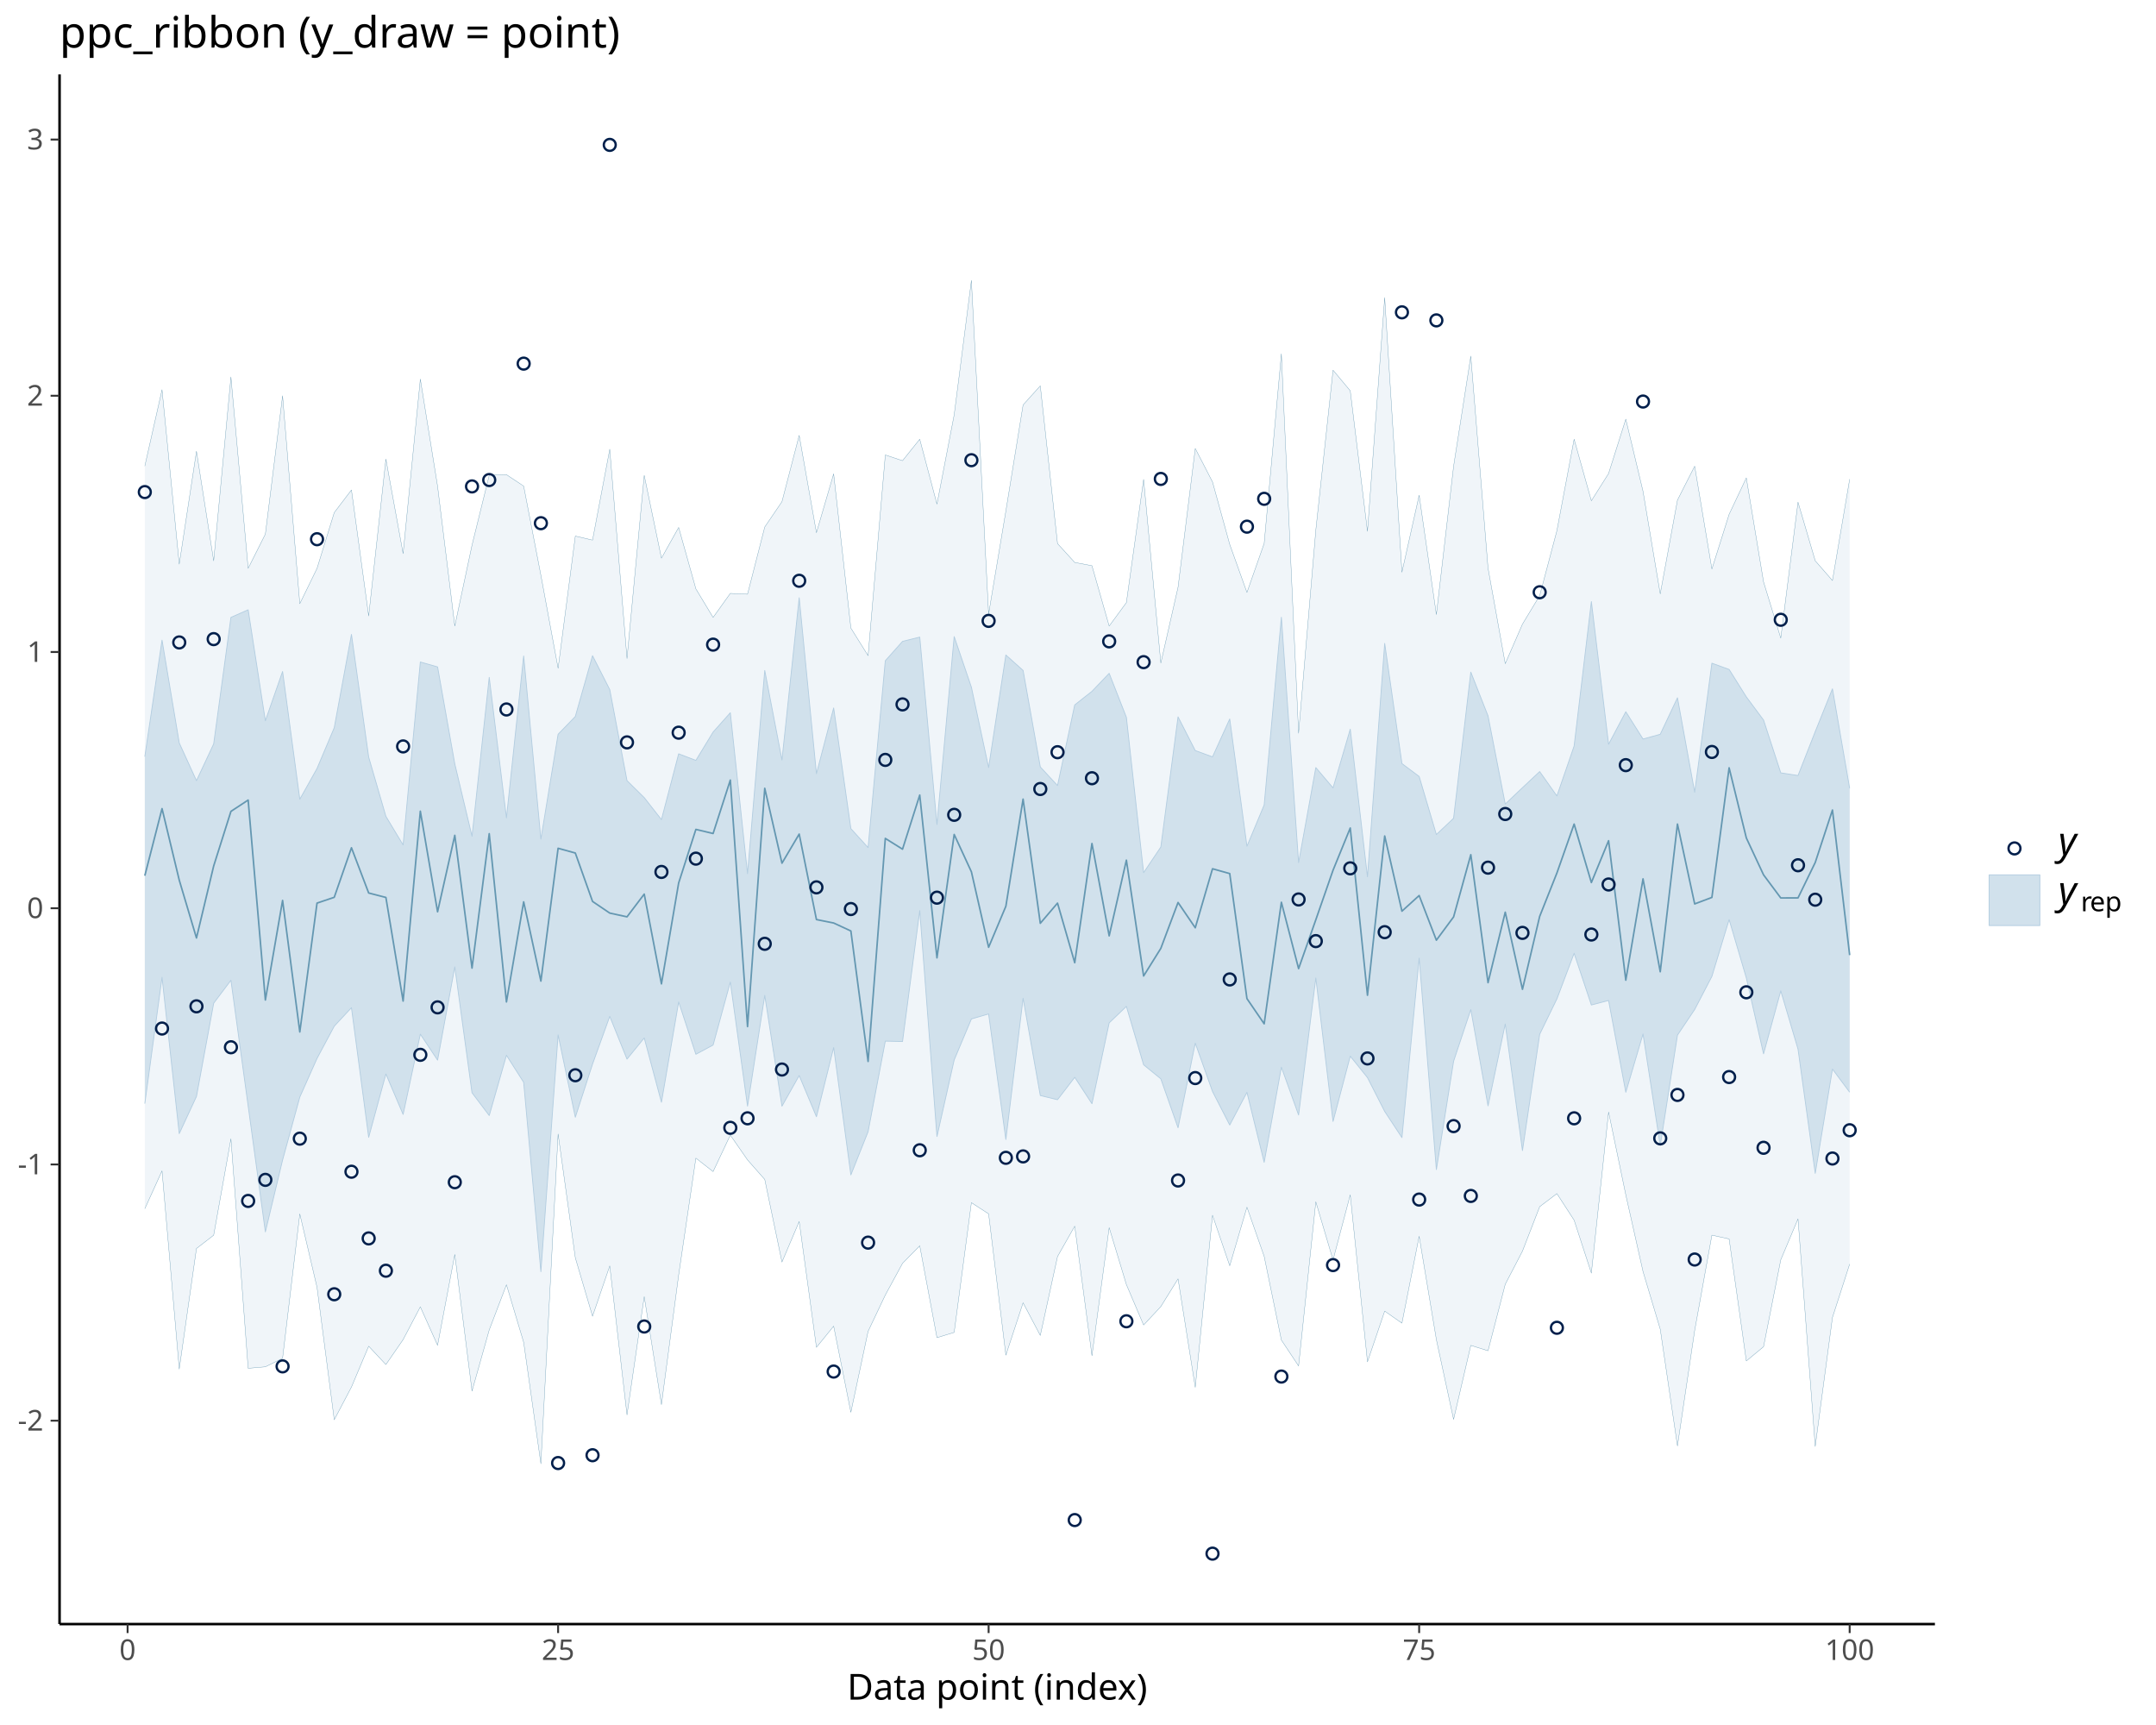
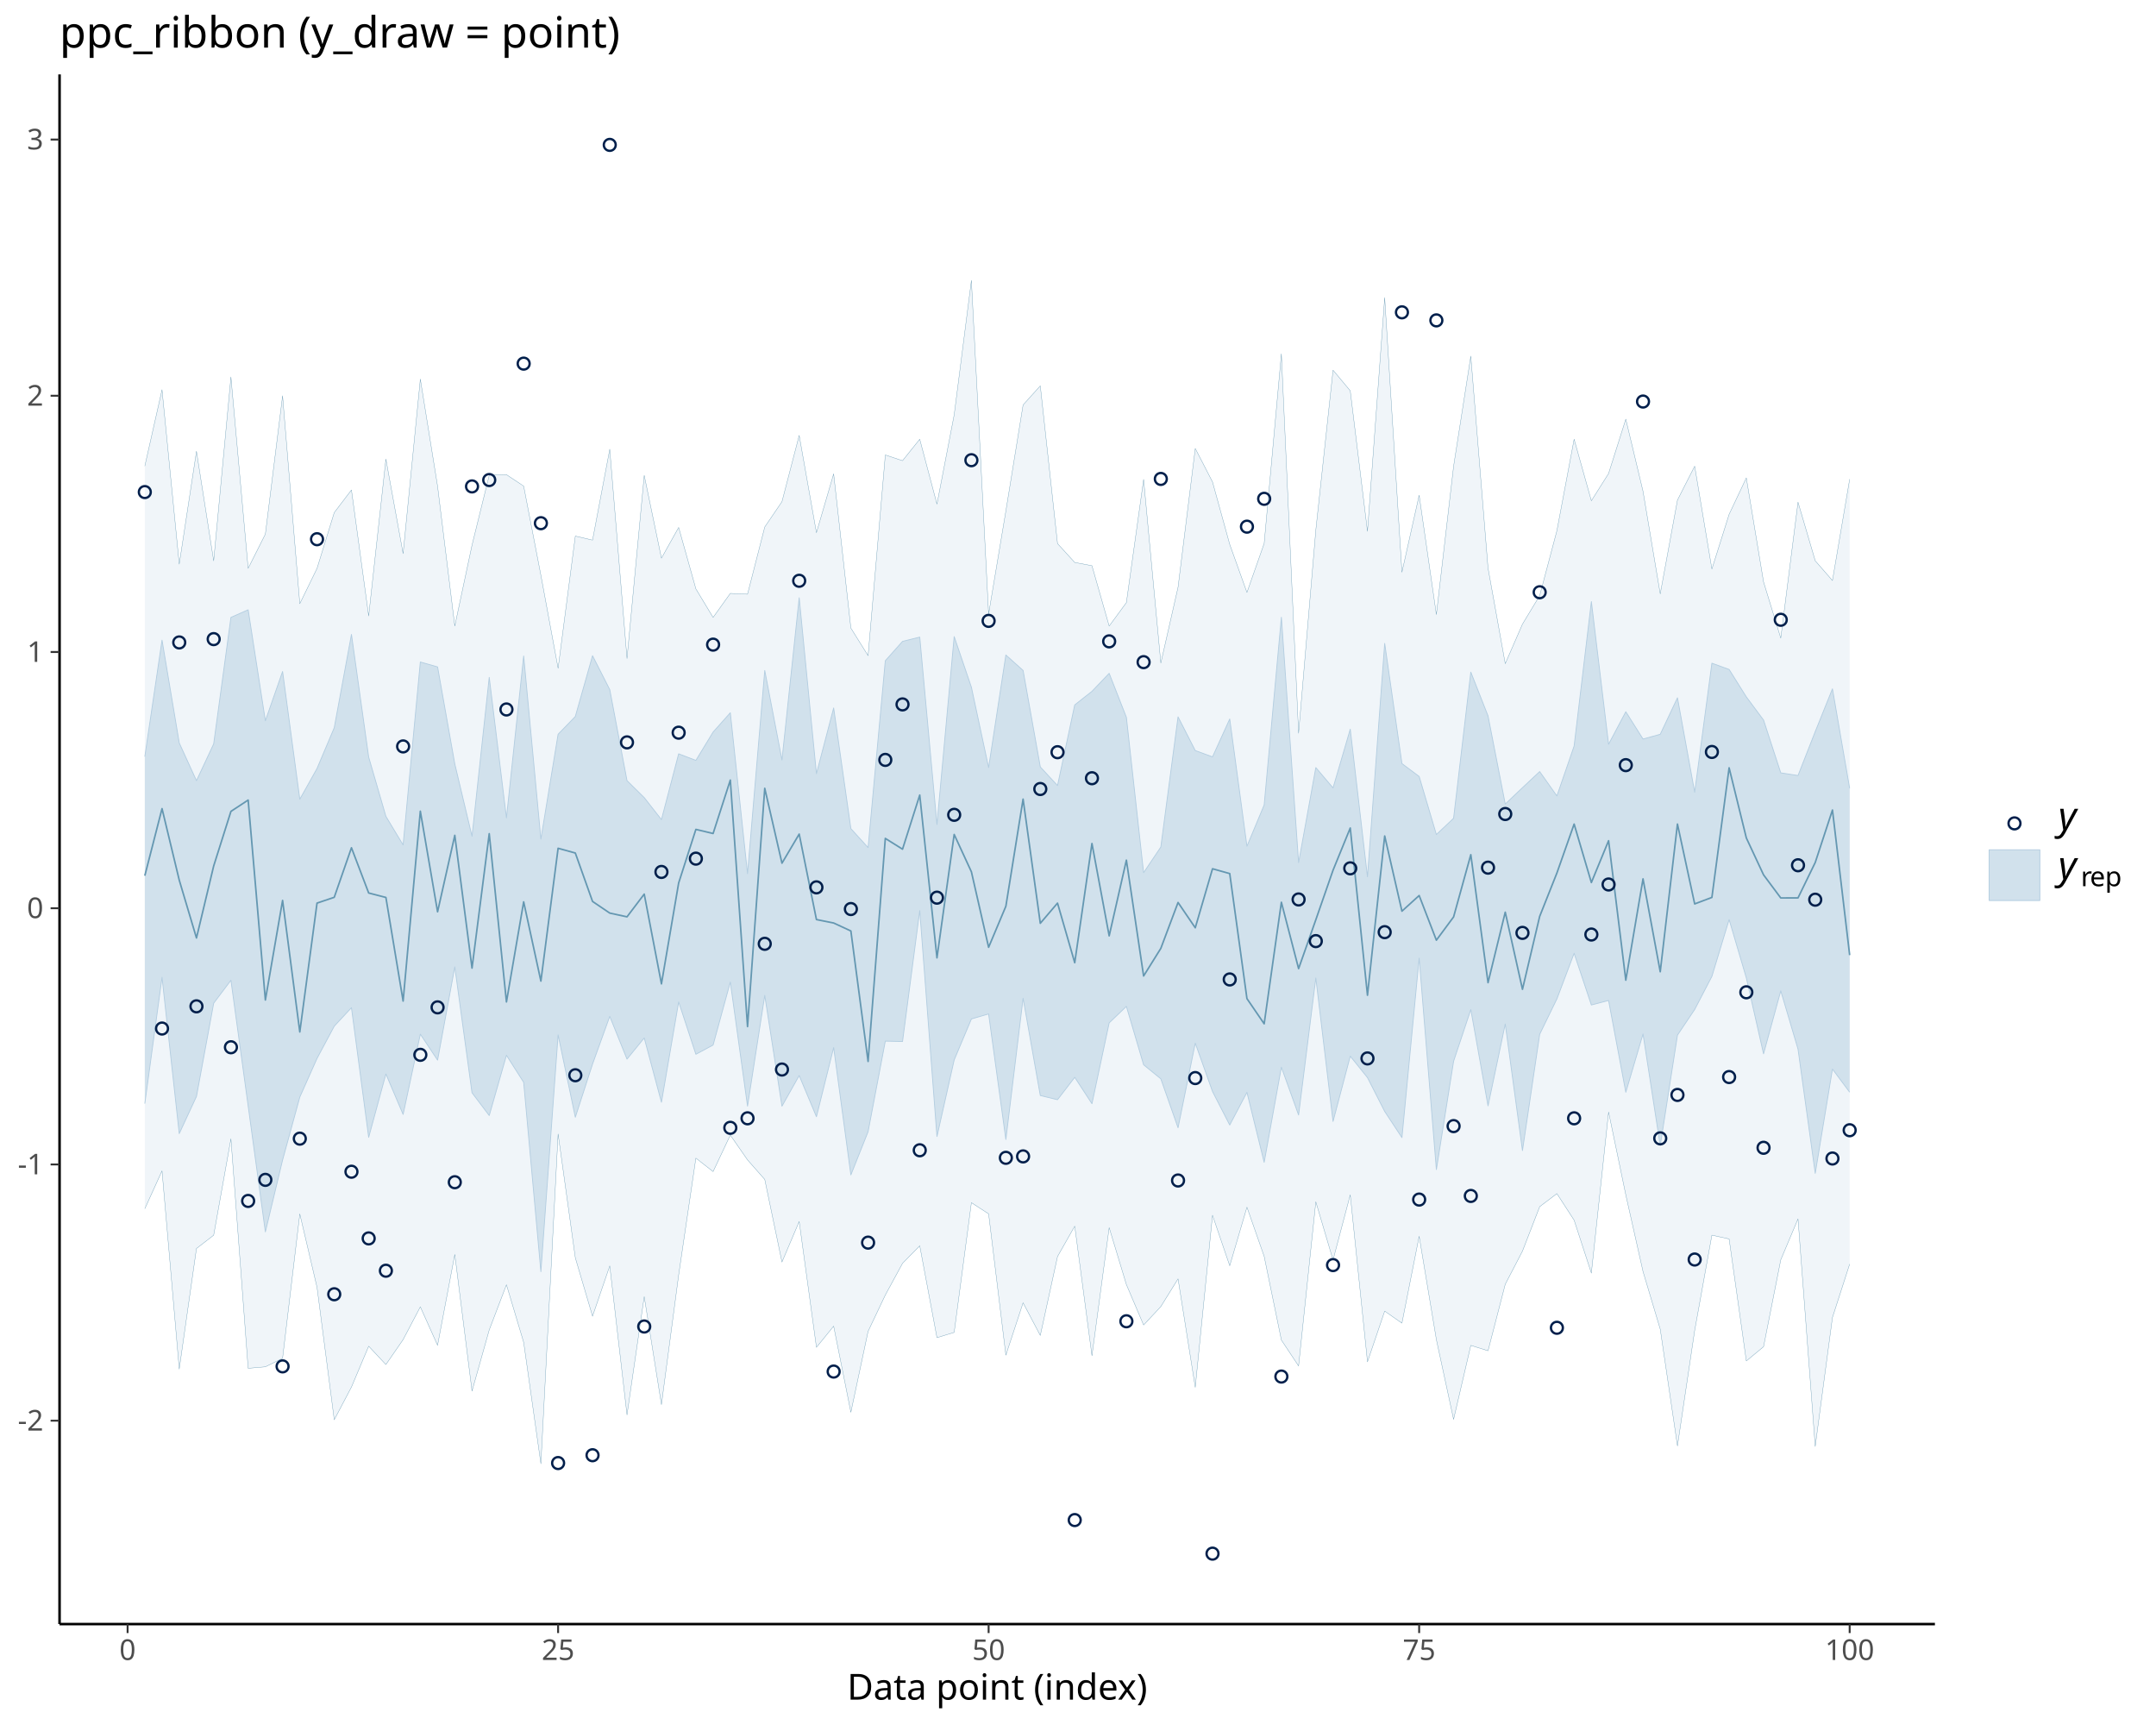
<svg xmlns="http://www.w3.org/2000/svg" class="svglite" data-engine-version="2.0" width="720.00pt" height="576.00pt" viewBox="0 0 720.00 576.00">
  <defs>
    <style type="text/css">
    .svglite line, .svglite polyline, .svglite polygon, .svglite path, .svglite rect, .svglite circle {
      fill: none;
      stroke: #000000;
      stroke-linecap: round;
      stroke-linejoin: round;
      stroke-miterlimit: 10.00;
    }
  </style>
  </defs>
  <rect width="100%" height="100%" style="stroke: none; fill: #FFFFFF;" />
  <defs>
    <clipPath id="cpMC4wMHw3MjAuMDB8MC4wMHw1NzYuMDA=">
      <rect x="0.00" y="0.00" width="720.00" height="576.00" />
    </clipPath>
  </defs>
  <g clip-path="url(#cpMC4wMHw3MjAuMDB8MC4wMHw1NzYuMDA=)">
</g>
  <defs>
    <clipPath id="cpMTkuODl8NjQ2LjE3fDI0Ljg1fDU0Mi4zMA==">
      <rect x="19.89" y="24.85" width="626.27" height="517.45" />
    </clipPath>
  </defs>
  <g clip-path="url(#cpMTkuODl8NjQ2LjE3fDI0Ljg1fDU0Mi4zMA==)">
    <polygon points="48.36,155.63 54.11,130.12 59.86,188.39 65.61,150.68 71.36,187.27 77.12,125.86 82.87,189.79 88.62,178.34 94.37,132.15 100.12,201.59 105.87,189.80 111.62,171.16 117.37,163.60 123.12,205.68 128.87,153.29 134.62,184.86 140.37,126.57 146.13,162.36 151.88,209.04 157.63,182.03 163.38,158.69 169.13,158.49 174.88,162.31 180.63,192.08 186.38,223.15 192.13,179.00 197.88,180.35 203.63,149.99 209.39,219.89 215.14,158.71 220.89,186.39 226.64,176.11 232.39,196.63 238.14,206.17 243.89,198.14 249.64,198.41 255.39,175.97 261.14,167.51 266.89,145.37 272.65,177.87 278.40,158.21 284.15,209.73 289.90,218.94 295.65,151.91 301.40,153.83 307.15,146.66 312.90,168.34 318.65,138.51 324.40,93.61 330.15,205.02 335.91,170.63 341.66,135.21 347.41,128.83 353.16,181.51 358.91,187.81 364.66,188.89 370.41,209.05 376.16,201.22 381.91,160.07 387.66,221.41 393.41,196.08 399.16,149.74 404.92,160.92 410.67,181.77 416.42,197.83 422.17,181.46 427.92,118.12 433.67,244.84 439.42,176.99 445.17,123.60 450.92,130.48 456.67,177.42 462.42,99.36 468.18,191.08 473.93,165.35 479.68,205.21 485.43,155.69 491.18,118.90 496.93,189.70 502.68,221.61 508.43,208.40 514.18,198.89 519.93,177.20 525.68,146.66 531.44,167.22 537.19,158.11 542.94,139.95 548.69,164.05 554.44,198.31 560.19,166.99 565.94,155.66 571.69,190.01 577.44,171.74 583.19,159.57 588.94,194.30 594.69,213.08 600.45,167.67 606.20,187.25 611.95,193.85 617.70,160.00 617.70,422.09 611.95,439.93 606.20,483.01 600.45,406.99 594.69,420.67 588.94,449.69 583.19,454.45 577.44,413.70 571.69,412.43 565.94,444.27 560.19,482.83 554.44,443.84 548.69,424.58 542.94,399.00 537.19,371.34 531.44,425.12 525.68,407.43 519.93,398.56 514.18,402.92 508.43,417.77 502.68,428.84 496.93,451.05 491.18,449.23 485.43,473.96 479.68,447.32 473.93,412.80 468.18,441.82 462.42,437.79 456.67,454.75 450.92,398.97 445.17,420.74 439.42,401.29 433.67,456.12 427.92,447.46 422.17,419.52 416.42,403.09 410.67,422.66 404.92,405.79 399.16,463.27 393.41,427.02 387.66,436.28 381.91,442.45 376.16,428.94 370.41,409.92 364.66,452.71 358.91,409.42 353.16,419.57 347.41,445.93 341.66,435.01 335.91,452.52 330.15,405.32 324.40,401.58 318.65,444.90 312.90,446.67 307.15,415.99 301.40,421.84 295.65,432.43 289.90,444.55 284.15,471.59 278.40,442.82 272.65,449.90 266.89,407.87 261.14,421.43 255.39,393.83 249.64,387.31 243.89,379.02 238.14,391.21 232.39,386.71 226.64,425.73 220.89,469.03 215.14,432.95 209.39,472.46 203.63,422.69 197.88,439.51 192.13,420.01 186.38,378.66 180.63,488.79 174.88,448.22 169.13,428.99 163.38,444.08 157.63,464.51 151.88,418.87 146.13,449.22 140.37,436.37 134.62,447.32 128.87,455.65 123.12,449.51 117.37,463.15 111.62,474.09 105.87,429.85 100.12,405.34 94.37,453.55 88.62,456.40 82.87,456.90 77.12,380.26 71.36,412.45 65.61,416.89 59.86,457.17 54.11,390.96 48.36,403.62 " style="stroke-width: 0.00; stroke: none; stroke-linecap: butt; fill: #D1E1EC; fill-opacity: 0.33;" />
    <polyline points="48.36,155.63 54.11,130.12 59.86,188.39 65.61,150.68 71.36,187.27 77.12,125.86 82.87,189.79 88.62,178.34 94.37,132.15 100.12,201.59 105.87,189.80 111.62,171.16 117.37,163.60 123.12,205.68 128.87,153.29 134.62,184.86 140.37,126.57 146.13,162.36 151.88,209.04 157.63,182.03 163.38,158.69 169.13,158.49 174.88,162.31 180.63,192.08 186.38,223.15 192.13,179.00 197.88,180.35 203.63,149.99 209.39,219.89 215.14,158.71 220.89,186.39 226.64,176.11 232.39,196.63 238.14,206.17 243.89,198.14 249.64,198.41 255.39,175.97 261.14,167.51 266.89,145.37 272.65,177.87 278.40,158.21 284.15,209.73 289.90,218.94 295.65,151.91 301.40,153.83 307.15,146.66 312.90,168.34 318.65,138.51 324.40,93.61 330.15,205.02 335.91,170.63 341.66,135.21 347.41,128.83 353.16,181.51 358.91,187.81 364.66,188.89 370.41,209.05 376.16,201.22 381.91,160.07 387.66,221.41 393.41,196.08 399.16,149.74 404.92,160.92 410.67,181.77 416.42,197.83 422.17,181.46 427.92,118.12 433.67,244.84 439.42,176.99 445.17,123.60 450.92,130.48 456.67,177.42 462.42,99.36 468.18,191.08 473.93,165.35 479.68,205.21 485.43,155.69 491.18,118.90 496.93,189.70 502.68,221.61 508.43,208.40 514.18,198.89 519.93,177.20 525.68,146.66 531.44,167.22 537.19,158.11 542.94,139.95 548.69,164.05 554.44,198.31 560.19,166.99 565.94,155.66 571.69,190.01 577.44,171.74 583.19,159.57 588.94,194.30 594.69,213.08 600.45,167.67 606.20,187.25 611.95,193.85 617.70,160.00 " style="stroke-width: 0.11; stroke: none; stroke-linecap: butt;" />
    <polyline points="617.70,422.09 611.95,439.93 606.20,483.01 600.45,406.99 594.69,420.67 588.94,449.69 583.19,454.45 577.44,413.70 571.69,412.43 565.94,444.27 560.19,482.83 554.44,443.84 548.69,424.58 542.94,399.00 537.19,371.34 531.44,425.12 525.68,407.43 519.93,398.56 514.18,402.92 508.43,417.77 502.68,428.84 496.93,451.05 491.18,449.23 485.43,473.96 479.68,447.32 473.93,412.80 468.18,441.82 462.42,437.79 456.67,454.75 450.92,398.97 445.17,420.74 439.42,401.29 433.67,456.12 427.92,447.46 422.17,419.52 416.42,403.09 410.67,422.66 404.92,405.79 399.16,463.27 393.41,427.02 387.66,436.28 381.91,442.45 376.16,428.94 370.41,409.92 364.66,452.71 358.91,409.42 353.16,419.57 347.41,445.93 341.66,435.01 335.91,452.52 330.15,405.32 324.40,401.58 318.65,444.90 312.90,446.67 307.15,415.99 301.40,421.84 295.65,432.43 289.90,444.55 284.15,471.59 278.40,442.82 272.65,449.90 266.89,407.87 261.14,421.43 255.39,393.83 249.64,387.31 243.89,379.02 238.14,391.21 232.39,386.71 226.64,425.73 220.89,469.03 215.14,432.95 209.39,472.46 203.63,422.69 197.88,439.51 192.13,420.01 186.38,378.66 180.63,488.79 174.88,448.22 169.13,428.99 163.38,444.08 157.63,464.51 151.88,418.87 146.13,449.22 140.37,436.37 134.62,447.32 128.87,455.65 123.12,449.51 117.37,463.15 111.62,474.09 105.87,429.85 100.12,405.34 94.37,453.55 88.62,456.40 82.87,456.90 77.12,380.26 71.36,412.45 65.61,416.89 59.86,457.17 54.11,390.96 48.36,403.62 " style="stroke-width: 0.11; stroke: none; stroke-linecap: butt;" />
    <polygon points="48.36,155.63 54.11,130.12 59.86,188.39 65.61,150.68 71.36,187.27 77.12,125.86 82.87,189.79 88.62,178.34 94.37,132.15 100.12,201.59 105.87,189.80 111.62,171.16 117.37,163.60 123.12,205.68 128.87,153.29 134.62,184.86 140.37,126.57 146.13,162.36 151.88,209.04 157.63,182.03 163.38,158.69 169.13,158.49 174.88,162.31 180.63,192.08 186.38,223.15 192.13,179.00 197.88,180.35 203.63,149.99 209.39,219.89 215.14,158.71 220.89,186.39 226.64,176.11 232.39,196.63 238.14,206.17 243.89,198.14 249.64,198.41 255.39,175.97 261.14,167.51 266.89,145.37 272.65,177.87 278.40,158.21 284.15,209.73 289.90,218.94 295.65,151.91 301.40,153.83 307.15,146.66 312.90,168.34 318.65,138.51 324.40,93.61 330.15,205.02 335.91,170.63 341.66,135.21 347.41,128.83 353.16,181.51 358.91,187.81 364.66,188.89 370.41,209.05 376.16,201.22 381.91,160.07 387.66,221.41 393.41,196.08 399.16,149.74 404.92,160.92 410.67,181.77 416.42,197.83 422.17,181.46 427.92,118.12 433.67,244.84 439.42,176.99 445.17,123.60 450.92,130.48 456.67,177.42 462.42,99.36 468.18,191.08 473.93,165.35 479.68,205.21 485.43,155.69 491.18,118.90 496.93,189.70 502.68,221.61 508.43,208.40 514.18,198.89 519.93,177.20 525.68,146.66 531.44,167.22 537.19,158.11 542.94,139.95 548.69,164.05 554.44,198.31 560.19,166.99 565.94,155.66 571.69,190.01 577.44,171.74 583.19,159.57 588.94,194.30 594.69,213.08 600.45,167.67 606.20,187.25 611.95,193.85 617.70,160.00 617.70,422.09 611.95,439.93 606.20,483.01 600.45,406.99 594.69,420.67 588.94,449.69 583.19,454.45 577.44,413.70 571.69,412.43 565.94,444.27 560.19,482.83 554.44,443.84 548.69,424.58 542.94,399.00 537.19,371.34 531.44,425.12 525.68,407.43 519.93,398.56 514.18,402.92 508.43,417.77 502.68,428.84 496.93,451.05 491.18,449.23 485.43,473.96 479.68,447.32 473.93,412.80 468.18,441.82 462.42,437.79 456.67,454.75 450.92,398.97 445.17,420.74 439.42,401.29 433.67,456.12 427.92,447.46 422.17,419.52 416.42,403.09 410.67,422.66 404.92,405.79 399.16,463.27 393.41,427.02 387.66,436.28 381.91,442.45 376.16,428.94 370.41,409.92 364.66,452.71 358.91,409.42 353.16,419.57 347.41,445.93 341.66,435.01 335.91,452.52 330.15,405.32 324.40,401.58 318.65,444.90 312.90,446.67 307.15,415.99 301.40,421.84 295.65,432.43 289.90,444.55 284.15,471.59 278.40,442.82 272.65,449.90 266.89,407.87 261.14,421.43 255.39,393.83 249.64,387.31 243.89,379.02 238.14,391.21 232.39,386.71 226.64,425.73 220.89,469.03 215.14,432.95 209.39,472.46 203.63,422.69 197.88,439.51 192.13,420.01 186.38,378.66 180.63,488.79 174.88,448.22 169.13,428.99 163.38,444.08 157.63,464.51 151.88,418.87 146.13,449.22 140.37,436.37 134.62,447.32 128.87,455.65 123.12,449.51 117.37,463.15 111.62,474.09 105.87,429.85 100.12,405.34 94.37,453.55 88.62,456.40 82.87,456.90 77.12,380.26 71.36,412.45 65.61,416.89 59.86,457.17 54.11,390.96 48.36,403.62 " style="stroke-width: 0.00; stroke: none; stroke-linecap: butt; fill: none;" />
    <polyline points="48.36,155.63 54.11,130.12 59.86,188.39 65.61,150.68 71.36,187.27 77.12,125.86 82.87,189.79 88.62,178.34 94.37,132.15 100.12,201.59 105.87,189.80 111.62,171.16 117.37,163.60 123.12,205.68 128.87,153.29 134.62,184.86 140.37,126.57 146.13,162.36 151.88,209.04 157.63,182.03 163.38,158.69 169.13,158.49 174.88,162.31 180.63,192.08 186.38,223.15 192.13,179.00 197.88,180.35 203.63,149.99 209.39,219.89 215.14,158.71 220.89,186.39 226.64,176.11 232.39,196.63 238.14,206.17 243.89,198.14 249.64,198.41 255.39,175.97 261.14,167.51 266.89,145.37 272.65,177.87 278.40,158.21 284.15,209.73 289.90,218.94 295.65,151.91 301.40,153.83 307.15,146.66 312.90,168.34 318.65,138.51 324.40,93.61 330.15,205.02 335.91,170.63 341.66,135.21 347.41,128.83 353.16,181.51 358.91,187.81 364.66,188.89 370.41,209.05 376.16,201.22 381.91,160.07 387.66,221.41 393.41,196.08 399.16,149.74 404.92,160.92 410.67,181.77 416.42,197.83 422.17,181.46 427.92,118.12 433.67,244.84 439.42,176.99 445.17,123.60 450.92,130.48 456.67,177.42 462.42,99.36 468.18,191.08 473.93,165.35 479.68,205.21 485.43,155.69 491.18,118.90 496.93,189.70 502.68,221.61 508.43,208.40 514.18,198.89 519.93,177.20 525.68,146.66 531.44,167.22 537.19,158.11 542.94,139.95 548.69,164.05 554.44,198.31 560.19,166.99 565.94,155.66 571.69,190.01 577.44,171.74 583.19,159.57 588.94,194.30 594.69,213.08 600.45,167.67 606.20,187.25 611.95,193.85 617.70,160.00 " style="stroke-width: 0.11; stroke: #6497B1; stroke-linecap: butt;" />
    <polyline points="617.70,422.09 611.95,439.93 606.20,483.01 600.45,406.99 594.69,420.67 588.94,449.69 583.19,454.45 577.44,413.70 571.69,412.43 565.94,444.27 560.19,482.83 554.44,443.84 548.69,424.58 542.94,399.00 537.19,371.34 531.44,425.12 525.68,407.43 519.93,398.56 514.18,402.92 508.43,417.77 502.68,428.84 496.93,451.05 491.18,449.23 485.43,473.96 479.68,447.32 473.93,412.80 468.18,441.82 462.42,437.79 456.67,454.75 450.92,398.97 445.17,420.74 439.42,401.29 433.67,456.12 427.92,447.46 422.17,419.52 416.42,403.09 410.67,422.66 404.92,405.79 399.16,463.27 393.41,427.02 387.66,436.28 381.91,442.45 376.16,428.94 370.41,409.92 364.66,452.71 358.91,409.42 353.16,419.57 347.41,445.93 341.66,435.01 335.91,452.52 330.15,405.32 324.40,401.58 318.65,444.90 312.90,446.67 307.15,415.99 301.40,421.84 295.65,432.43 289.90,444.55 284.15,471.59 278.40,442.82 272.65,449.90 266.89,407.87 261.14,421.43 255.39,393.83 249.64,387.31 243.89,379.02 238.14,391.21 232.39,386.71 226.64,425.73 220.89,469.03 215.14,432.95 209.39,472.46 203.63,422.69 197.88,439.51 192.13,420.01 186.38,378.66 180.63,488.79 174.88,448.22 169.13,428.99 163.38,444.08 157.63,464.51 151.88,418.87 146.13,449.22 140.37,436.37 134.62,447.32 128.87,455.65 123.12,449.51 117.37,463.15 111.62,474.09 105.87,429.85 100.12,405.34 94.37,453.55 88.62,456.40 82.87,456.90 77.12,380.26 71.36,412.45 65.61,416.89 59.86,457.17 54.11,390.96 48.36,403.62 " style="stroke-width: 0.11; stroke: #6497B1; stroke-linecap: butt;" />
    <polygon points="48.36,252.66 54.11,213.75 59.86,248.09 65.61,260.68 71.36,248.40 77.12,206.15 82.87,203.62 88.62,240.68 94.37,224.22 100.12,266.88 105.87,256.61 111.62,243.01 117.37,211.85 123.12,252.81 128.87,272.59 134.62,282.14 140.37,221.05 146.13,222.69 151.88,255.10 157.63,279.25 163.38,226.18 169.13,273.11 174.88,219.04 180.63,280.19 186.38,245.18 192.13,239.25 197.88,218.96 203.63,230.27 209.39,260.66 215.14,266.33 220.89,273.68 226.64,251.71 232.39,253.91 238.14,244.45 243.89,238.00 249.64,291.75 255.39,223.88 261.14,253.78 266.89,199.59 272.65,258.36 278.40,236.39 284.15,276.70 289.90,283.01 295.65,220.63 301.40,214.17 307.15,212.74 312.90,275.32 318.65,212.57 324.40,229.48 330.15,256.30 335.91,218.71 341.66,223.87 347.41,256.09 353.16,262.31 358.91,235.38 364.66,230.85 370.41,224.84 376.16,239.53 381.91,291.40 387.66,282.83 393.41,239.37 399.16,250.62 404.92,252.73 410.67,240.08 416.42,282.57 422.17,268.80 427.92,206.10 433.67,288.05 439.42,256.31 445.17,263.09 450.92,243.49 456.67,292.79 462.42,214.84 468.18,254.97 473.93,259.27 479.68,278.67 485.43,273.23 491.18,224.43 496.93,239.06 502.68,268.48 508.43,263.02 514.18,257.64 519.93,265.78 525.68,249.12 531.44,200.87 537.19,248.52 542.94,237.66 548.69,246.77 554.44,245.19 560.19,233.01 565.94,264.55 571.69,221.45 577.44,223.54 583.19,232.70 588.94,240.44 594.69,258.07 600.45,258.96 606.20,244.30 611.95,230.01 617.70,263.27 617.70,364.70 611.95,356.98 606.20,391.81 600.45,350.30 594.69,330.85 588.94,351.89 583.19,326.53 577.44,307.05 571.69,326.03 565.94,337.09 560.19,345.64 554.44,382.56 548.69,345.24 542.94,364.72 537.19,334.07 531.44,335.58 525.68,318.32 519.93,333.54 514.18,345.36 508.43,384.19 502.68,341.92 496.93,369.26 491.18,337.11 485.43,354.35 479.68,390.54 473.93,319.92 468.18,379.86 462.42,371.12 456.67,359.82 450.92,352.67 445.17,374.47 439.42,326.54 433.67,372.31 427.92,356.34 422.17,388.12 416.42,364.75 410.67,375.66 404.92,364.46 399.16,348.31 393.41,376.57 387.66,360.23 381.91,355.54 376.16,336.05 370.41,341.55 364.66,368.54 358.91,359.73 353.16,367.21 347.41,365.80 341.66,333.33 335.91,380.50 330.15,338.57 324.40,340.24 318.65,353.92 312.90,379.50 307.15,304.06 301.40,347.78 295.65,347.64 289.90,377.87 284.15,392.32 278.40,349.78 272.65,372.88 266.89,359.14 261.14,369.37 255.39,332.37 249.64,369.35 243.89,327.92 238.14,348.95 232.39,352.04 226.64,334.55 220.89,368.06 215.14,346.59 209.39,353.65 203.63,339.38 197.88,355.30 192.13,373.06 186.38,345.56 180.63,424.64 174.88,361.40 169.13,352.37 163.38,372.49 157.63,364.88 151.88,322.86 146.13,353.99 140.37,345.32 134.62,372.13 128.87,358.61 123.12,379.77 117.37,336.48 111.62,342.66 105.87,353.42 100.12,366.33 94.37,387.34 88.62,411.34 82.87,369.25 77.12,327.33 71.36,334.98 65.61,366.11 59.86,378.53 54.11,326.32 48.36,368.52 " style="stroke-width: 0.00; stroke: none; stroke-linecap: butt; fill: #D1E1EC;" />
    <polyline points="48.36,252.66 54.11,213.75 59.86,248.09 65.61,260.68 71.36,248.40 77.12,206.15 82.87,203.62 88.62,240.68 94.37,224.22 100.12,266.88 105.87,256.61 111.62,243.01 117.37,211.85 123.12,252.81 128.87,272.59 134.62,282.14 140.37,221.05 146.13,222.69 151.88,255.10 157.63,279.25 163.38,226.18 169.13,273.11 174.88,219.04 180.63,280.19 186.38,245.18 192.13,239.25 197.88,218.96 203.63,230.27 209.39,260.66 215.14,266.33 220.89,273.68 226.64,251.71 232.39,253.91 238.14,244.45 243.89,238.00 249.64,291.75 255.39,223.88 261.14,253.78 266.89,199.59 272.65,258.36 278.40,236.39 284.15,276.70 289.90,283.01 295.65,220.63 301.40,214.17 307.15,212.74 312.90,275.32 318.65,212.57 324.40,229.48 330.15,256.30 335.91,218.71 341.66,223.87 347.41,256.09 353.16,262.31 358.91,235.38 364.66,230.85 370.41,224.84 376.16,239.53 381.91,291.40 387.66,282.83 393.41,239.37 399.16,250.62 404.92,252.73 410.67,240.08 416.42,282.57 422.17,268.80 427.92,206.10 433.67,288.05 439.42,256.31 445.17,263.09 450.92,243.49 456.67,292.79 462.42,214.84 468.18,254.97 473.93,259.27 479.68,278.67 485.43,273.23 491.18,224.43 496.93,239.06 502.68,268.48 508.43,263.02 514.18,257.64 519.93,265.78 525.68,249.12 531.44,200.87 537.19,248.52 542.94,237.66 548.69,246.77 554.44,245.19 560.19,233.01 565.94,264.55 571.69,221.45 577.44,223.54 583.19,232.70 588.94,240.44 594.69,258.07 600.45,258.96 606.20,244.30 611.95,230.01 617.70,263.27 " style="stroke-width: 0.27; stroke: #B3CDE0; stroke-linecap: butt;" />
    <polyline points="617.70,364.70 611.95,356.98 606.20,391.81 600.45,350.30 594.69,330.85 588.94,351.89 583.19,326.53 577.44,307.05 571.69,326.03 565.94,337.09 560.19,345.64 554.44,382.56 548.69,345.24 542.94,364.72 537.19,334.07 531.44,335.58 525.68,318.32 519.93,333.54 514.18,345.36 508.43,384.19 502.68,341.92 496.93,369.26 491.18,337.11 485.43,354.35 479.68,390.54 473.93,319.92 468.18,379.86 462.42,371.12 456.67,359.82 450.92,352.67 445.17,374.47 439.42,326.54 433.67,372.31 427.92,356.34 422.17,388.12 416.42,364.75 410.67,375.66 404.92,364.46 399.16,348.31 393.41,376.57 387.66,360.23 381.91,355.54 376.16,336.05 370.41,341.55 364.66,368.54 358.91,359.73 353.16,367.21 347.41,365.80 341.66,333.33 335.91,380.50 330.15,338.57 324.40,340.24 318.65,353.92 312.90,379.50 307.15,304.06 301.40,347.78 295.65,347.64 289.90,377.87 284.15,392.32 278.40,349.78 272.65,372.88 266.89,359.14 261.14,369.37 255.39,332.37 249.64,369.35 243.89,327.92 238.14,348.95 232.39,352.04 226.64,334.55 220.89,368.06 215.14,346.59 209.39,353.65 203.63,339.38 197.88,355.30 192.13,373.06 186.38,345.56 180.63,424.64 174.88,361.40 169.13,352.37 163.38,372.49 157.63,364.88 151.88,322.86 146.13,353.99 140.37,345.32 134.62,372.13 128.87,358.61 123.12,379.77 117.37,336.48 111.62,342.66 105.87,353.42 100.12,366.33 94.37,387.34 88.62,411.34 82.87,369.25 77.12,327.33 71.36,334.98 65.61,366.11 59.86,378.53 54.11,326.32 48.36,368.52 " style="stroke-width: 0.27; stroke: #B3CDE0; stroke-linecap: butt;" />
    <polyline points="48.36,292.41 54.11,270.01 59.86,293.89 65.61,313.20 71.36,289.15 77.12,270.93 82.87,267.15 88.62,333.91 94.37,300.67 100.12,344.58 105.87,301.56 111.62,299.62 117.37,283.08 123.12,298.18 128.87,299.67 134.62,334.27 140.37,270.87 146.13,304.46 151.88,278.93 157.63,323.26 163.38,278.38 169.13,334.56 174.88,301.14 180.63,327.60 186.38,283.25 192.13,284.84 197.88,301.00 203.63,304.89 209.39,306.14 215.14,298.55 220.89,328.52 226.64,294.83 232.39,276.94 238.14,278.32 243.89,260.48 249.64,342.78 255.39,263.23 261.14,288.23 266.89,278.51 272.65,307.05 278.40,308.20 284.15,310.86 289.90,354.43 295.65,279.95 301.40,283.55 307.15,265.48 312.90,319.84 318.65,278.64 324.40,291.11 330.15,316.31 335.91,302.61 341.66,266.84 347.41,308.30 353.16,301.56 358.91,321.46 364.66,281.66 370.41,312.49 376.16,287.22 381.91,325.90 387.66,316.67 393.41,301.35 399.16,309.80 404.92,290.09 410.67,291.70 416.42,333.45 422.17,341.86 427.92,301.28 433.67,323.44 439.42,307.12 445.17,290.58 450.92,276.48 456.67,332.33 462.42,279.15 468.18,304.25 473.93,299.03 479.68,313.94 485.43,306.17 491.18,285.39 496.93,328.12 502.68,304.59 508.43,330.34 514.18,305.99 519.93,291.51 525.68,275.17 531.44,294.69 537.19,280.72 542.94,327.29 548.69,293.47 554.44,324.48 560.19,275.17 565.94,301.83 571.69,299.66 577.44,256.39 583.19,279.80 588.94,292.12 594.69,299.84 600.45,299.82 606.20,288.00 611.95,270.48 617.70,318.93 " style="stroke-width: 0.53; stroke: #6497B1; stroke-linecap: butt;" />
    <circle cx="48.36" cy="164.31" r="1.99" style="stroke-width: 0.77; stroke: #011F4B;" />
    <circle cx="54.11" cy="343.44" r="1.99" style="stroke-width: 0.77; stroke: #011F4B;" />
    <circle cx="59.86" cy="214.52" r="1.99" style="stroke-width: 0.77; stroke: #011F4B;" />
    <circle cx="65.61" cy="336.03" r="1.99" style="stroke-width: 0.77; stroke: #011F4B;" />
    <circle cx="71.36" cy="213.41" r="1.99" style="stroke-width: 0.77; stroke: #011F4B;" />
    <circle cx="77.12" cy="349.69" r="1.99" style="stroke-width: 0.77; stroke: #011F4B;" />
    <circle cx="82.87" cy="401.01" r="1.99" style="stroke-width: 0.77; stroke: #011F4B;" />
    <circle cx="88.62" cy="393.97" r="1.99" style="stroke-width: 0.77; stroke: #011F4B;" />
    <circle cx="94.37" cy="456.25" r="1.99" style="stroke-width: 0.77; stroke: #011F4B;" />
    <circle cx="100.12" cy="380.21" r="1.99" style="stroke-width: 0.77; stroke: #011F4B;" />
    <circle cx="105.87" cy="180.05" r="1.99" style="stroke-width: 0.77; stroke: #011F4B;" />
    <circle cx="111.62" cy="432.17" r="1.99" style="stroke-width: 0.77; stroke: #011F4B;" />
    <circle cx="117.37" cy="391.25" r="1.99" style="stroke-width: 0.77; stroke: #011F4B;" />
    <circle cx="123.12" cy="413.52" r="1.99" style="stroke-width: 0.77; stroke: #011F4B;" />
    <circle cx="128.87" cy="424.31" r="1.99" style="stroke-width: 0.77; stroke: #011F4B;" />
    <circle cx="134.62" cy="249.24" r="1.99" style="stroke-width: 0.77; stroke: #011F4B;" />
    <circle cx="140.37" cy="352.22" r="1.99" style="stroke-width: 0.77; stroke: #011F4B;" />
    <circle cx="146.13" cy="336.37" r="1.99" style="stroke-width: 0.77; stroke: #011F4B;" />
    <circle cx="151.88" cy="394.76" r="1.99" style="stroke-width: 0.77; stroke: #011F4B;" />
    <circle cx="157.63" cy="162.42" r="1.99" style="stroke-width: 0.77; stroke: #011F4B;" />
    <circle cx="163.38" cy="160.29" r="1.99" style="stroke-width: 0.77; stroke: #011F4B;" />
    <circle cx="169.13" cy="236.90" r="1.99" style="stroke-width: 0.77; stroke: #011F4B;" />
    <circle cx="174.88" cy="121.42" r="1.99" style="stroke-width: 0.77; stroke: #011F4B;" />
    <circle cx="180.63" cy="174.70" r="1.99" style="stroke-width: 0.77; stroke: #011F4B;" />
    <circle cx="186.38" cy="488.53" r="1.99" style="stroke-width: 0.77; stroke: #011F4B;" />
    <circle cx="192.13" cy="359.04" r="1.99" style="stroke-width: 0.77; stroke: #011F4B;" />
    <circle cx="197.88" cy="485.92" r="1.99" style="stroke-width: 0.77; stroke: #011F4B;" />
    <circle cx="203.63" cy="48.38" r="1.99" style="stroke-width: 0.77; stroke: #011F4B;" />
    <circle cx="209.39" cy="247.89" r="1.99" style="stroke-width: 0.77; stroke: #011F4B;" />
    <circle cx="215.14" cy="442.94" r="1.99" style="stroke-width: 0.77; stroke: #011F4B;" />
    <circle cx="220.89" cy="291.15" r="1.99" style="stroke-width: 0.77; stroke: #011F4B;" />
    <circle cx="226.64" cy="244.65" r="1.99" style="stroke-width: 0.77; stroke: #011F4B;" />
    <circle cx="232.39" cy="286.71" r="1.99" style="stroke-width: 0.77; stroke: #011F4B;" />
    <circle cx="238.14" cy="215.25" r="1.99" style="stroke-width: 0.77; stroke: #011F4B;" />
    <circle cx="243.89" cy="376.59" r="1.99" style="stroke-width: 0.77; stroke: #011F4B;" />
    <circle cx="249.64" cy="373.42" r="1.99" style="stroke-width: 0.77; stroke: #011F4B;" />
    <circle cx="255.39" cy="315.15" r="1.99" style="stroke-width: 0.77; stroke: #011F4B;" />
    <circle cx="261.14" cy="357.13" r="1.99" style="stroke-width: 0.77; stroke: #011F4B;" />
    <circle cx="266.89" cy="193.93" r="1.99" style="stroke-width: 0.77; stroke: #011F4B;" />
    <circle cx="272.65" cy="296.30" r="1.99" style="stroke-width: 0.77; stroke: #011F4B;" />
    <circle cx="278.40" cy="457.98" r="1.99" style="stroke-width: 0.77; stroke: #011F4B;" />
    <circle cx="284.15" cy="303.54" r="1.99" style="stroke-width: 0.77; stroke: #011F4B;" />
    <circle cx="289.90" cy="414.93" r="1.99" style="stroke-width: 0.77; stroke: #011F4B;" />
    <circle cx="295.65" cy="253.74" r="1.99" style="stroke-width: 0.77; stroke: #011F4B;" />
    <circle cx="301.40" cy="235.21" r="1.99" style="stroke-width: 0.77; stroke: #011F4B;" />
    <circle cx="307.15" cy="384.09" r="1.99" style="stroke-width: 0.77; stroke: #011F4B;" />
    <circle cx="312.90" cy="299.74" r="1.99" style="stroke-width: 0.77; stroke: #011F4B;" />
    <circle cx="318.65" cy="272.08" r="1.99" style="stroke-width: 0.77; stroke: #011F4B;" />
    <circle cx="324.40" cy="153.67" r="1.99" style="stroke-width: 0.77; stroke: #011F4B;" />
    <circle cx="330.15" cy="207.32" r="1.99" style="stroke-width: 0.77; stroke: #011F4B;" />
    <circle cx="335.91" cy="386.61" r="1.99" style="stroke-width: 0.77; stroke: #011F4B;" />
    <circle cx="341.66" cy="386.14" r="1.99" style="stroke-width: 0.77; stroke: #011F4B;" />
    <circle cx="347.41" cy="263.46" r="1.99" style="stroke-width: 0.77; stroke: #011F4B;" />
    <circle cx="353.16" cy="251.17" r="1.99" style="stroke-width: 0.77; stroke: #011F4B;" />
    <circle cx="358.91" cy="507.57" r="1.99" style="stroke-width: 0.77; stroke: #011F4B;" />
    <circle cx="364.66" cy="259.86" r="1.99" style="stroke-width: 0.77; stroke: #011F4B;" />
    <circle cx="370.41" cy="214.16" r="1.99" style="stroke-width: 0.77; stroke: #011F4B;" />
    <circle cx="376.16" cy="441.19" r="1.99" style="stroke-width: 0.77; stroke: #011F4B;" />
    <circle cx="381.91" cy="221.10" r="1.99" style="stroke-width: 0.77; stroke: #011F4B;" />
    <circle cx="387.66" cy="159.92" r="1.99" style="stroke-width: 0.77; stroke: #011F4B;" />
    <circle cx="393.41" cy="394.18" r="1.99" style="stroke-width: 0.77; stroke: #011F4B;" />
    <circle cx="399.16" cy="359.98" r="1.99" style="stroke-width: 0.77; stroke: #011F4B;" />
    <circle cx="404.92" cy="518.78" r="1.99" style="stroke-width: 0.77; stroke: #011F4B;" />
    <circle cx="410.67" cy="327.05" r="1.99" style="stroke-width: 0.77; stroke: #011F4B;" />
    <circle cx="416.42" cy="175.86" r="1.99" style="stroke-width: 0.77; stroke: #011F4B;" />
    <circle cx="422.17" cy="166.56" r="1.99" style="stroke-width: 0.77; stroke: #011F4B;" />
    <circle cx="427.92" cy="459.65" r="1.99" style="stroke-width: 0.77; stroke: #011F4B;" />
    <circle cx="433.67" cy="300.34" r="1.99" style="stroke-width: 0.77; stroke: #011F4B;" />
    <circle cx="439.42" cy="314.25" r="1.99" style="stroke-width: 0.77; stroke: #011F4B;" />
    <circle cx="445.17" cy="422.43" r="1.99" style="stroke-width: 0.77; stroke: #011F4B;" />
    <circle cx="450.92" cy="289.95" r="1.99" style="stroke-width: 0.77; stroke: #011F4B;" />
    <circle cx="456.67" cy="353.42" r="1.99" style="stroke-width: 0.77; stroke: #011F4B;" />
    <circle cx="462.42" cy="311.26" r="1.99" style="stroke-width: 0.77; stroke: #011F4B;" />
    <circle cx="468.18" cy="104.29" r="1.99" style="stroke-width: 0.77; stroke: #011F4B;" />
    <circle cx="473.93" cy="400.55" r="1.99" style="stroke-width: 0.77; stroke: #011F4B;" />
    <circle cx="479.68" cy="106.98" r="1.99" style="stroke-width: 0.77; stroke: #011F4B;" />
    <circle cx="485.43" cy="376.02" r="1.99" style="stroke-width: 0.77; stroke: #011F4B;" />
    <circle cx="491.18" cy="399.34" r="1.99" style="stroke-width: 0.77; stroke: #011F4B;" />
    <circle cx="496.93" cy="289.72" r="1.99" style="stroke-width: 0.77; stroke: #011F4B;" />
    <circle cx="502.68" cy="271.81" r="1.99" style="stroke-width: 0.77; stroke: #011F4B;" />
    <circle cx="508.43" cy="311.50" r="1.99" style="stroke-width: 0.77; stroke: #011F4B;" />
    <circle cx="514.18" cy="197.76" r="1.99" style="stroke-width: 0.77; stroke: #011F4B;" />
    <circle cx="519.93" cy="443.36" r="1.99" style="stroke-width: 0.77; stroke: #011F4B;" />
    <circle cx="525.68" cy="373.42" r="1.99" style="stroke-width: 0.77; stroke: #011F4B;" />
    <circle cx="531.44" cy="312.05" r="1.99" style="stroke-width: 0.77; stroke: #011F4B;" />
    <circle cx="537.19" cy="295.34" r="1.99" style="stroke-width: 0.77; stroke: #011F4B;" />
    <circle cx="542.94" cy="255.49" r="1.99" style="stroke-width: 0.77; stroke: #011F4B;" />
    <circle cx="548.69" cy="134.08" r="1.99" style="stroke-width: 0.77; stroke: #011F4B;" />
    <circle cx="554.44" cy="380.11" r="1.99" style="stroke-width: 0.77; stroke: #011F4B;" />
    <circle cx="560.19" cy="365.61" r="1.99" style="stroke-width: 0.77; stroke: #011F4B;" />
    <circle cx="565.94" cy="420.57" r="1.99" style="stroke-width: 0.77; stroke: #011F4B;" />
    <circle cx="571.69" cy="251.09" r="1.99" style="stroke-width: 0.77; stroke: #011F4B;" />
    <circle cx="577.44" cy="359.64" r="1.99" style="stroke-width: 0.77; stroke: #011F4B;" />
    <circle cx="583.19" cy="331.34" r="1.99" style="stroke-width: 0.77; stroke: #011F4B;" />
    <circle cx="588.94" cy="383.26" r="1.99" style="stroke-width: 0.77; stroke: #011F4B;" />
    <circle cx="594.69" cy="206.95" r="1.99" style="stroke-width: 0.77; stroke: #011F4B;" />
    <circle cx="600.45" cy="288.92" r="1.99" style="stroke-width: 0.77; stroke: #011F4B;" />
    <circle cx="606.20" cy="300.42" r="1.99" style="stroke-width: 0.77; stroke: #011F4B;" />
    <circle cx="611.95" cy="386.84" r="1.99" style="stroke-width: 0.77; stroke: #011F4B;" />
    <circle cx="617.70" cy="377.40" r="1.99" style="stroke-width: 0.77; stroke: #011F4B;" />
  </g>
  <g clip-path="url(#cpMC4wMHw3MjAuMDB8MC4wMHw1NzYuMDA=)">
    <polyline points="19.89,542.30 19.89,24.85 " style="stroke-width: 0.85; stroke-linecap: butt;" />
    <text x="14.51" y="477.69" text-anchor="end" style="font-size: 9.60px; fill: #4D4D4D; font-family: sans;" textLength="8.54px" lengthAdjust="spacingAndGlyphs">-2</text>
    <text x="14.51" y="392.13" text-anchor="end" style="font-size: 9.60px; fill: #4D4D4D; font-family: sans;" textLength="8.54px" lengthAdjust="spacingAndGlyphs">-1</text>
    <text x="14.51" y="306.57" text-anchor="end" style="font-size: 9.60px; fill: #4D4D4D; font-family: sans;" textLength="5.34px" lengthAdjust="spacingAndGlyphs">0</text>
    <text x="14.51" y="221.02" text-anchor="end" style="font-size: 9.60px; fill: #4D4D4D; font-family: sans;" textLength="5.34px" lengthAdjust="spacingAndGlyphs">1</text>
    <text x="14.51" y="135.46" text-anchor="end" style="font-size: 9.60px; fill: #4D4D4D; font-family: sans;" textLength="5.34px" lengthAdjust="spacingAndGlyphs">2</text>
    <text x="14.51" y="49.90" text-anchor="end" style="font-size: 9.60px; fill: #4D4D4D; font-family: sans;" textLength="5.34px" lengthAdjust="spacingAndGlyphs">3</text>
    <polyline points="16.90,474.38 19.89,474.38 " style="stroke-width: 0.64; stroke: #333333; stroke-linecap: butt;" />
    <polyline points="16.90,388.83 19.89,388.83 " style="stroke-width: 0.64; stroke: #333333; stroke-linecap: butt;" />
    <polyline points="16.90,303.27 19.89,303.27 " style="stroke-width: 0.64; stroke: #333333; stroke-linecap: butt;" />
    <polyline points="16.90,217.71 19.89,217.71 " style="stroke-width: 0.64; stroke: #333333; stroke-linecap: butt;" />
    <polyline points="16.90,132.15 19.89,132.15 " style="stroke-width: 0.64; stroke: #333333; stroke-linecap: butt;" />
    <polyline points="16.90,46.60 19.89,46.60 " style="stroke-width: 0.64; stroke: #333333; stroke-linecap: butt;" />
    <polyline points="19.89,542.30 646.17,542.30 " style="stroke-width: 0.85; stroke-linecap: butt;" />
    <polyline points="42.61,545.29 42.61,542.30 " style="stroke-width: 0.64; stroke: #333333; stroke-linecap: butt;" />
    <polyline points="186.38,545.29 186.38,542.30 " style="stroke-width: 0.64; stroke: #333333; stroke-linecap: butt;" />
    <polyline points="330.15,545.29 330.15,542.30 " style="stroke-width: 0.64; stroke: #333333; stroke-linecap: butt;" />
    <polyline points="473.93,545.29 473.93,542.30 " style="stroke-width: 0.64; stroke: #333333; stroke-linecap: butt;" />
    <polyline points="617.70,545.29 617.70,542.30 " style="stroke-width: 0.64; stroke: #333333; stroke-linecap: butt;" />
    <text x="42.61" y="554.29" text-anchor="middle" style="font-size: 9.60px; fill: #4D4D4D; font-family: sans;" textLength="5.34px" lengthAdjust="spacingAndGlyphs">0</text>
    <text x="186.38" y="554.29" text-anchor="middle" style="font-size: 9.60px; fill: #4D4D4D; font-family: sans;" textLength="10.68px" lengthAdjust="spacingAndGlyphs">25</text>
    <text x="330.15" y="554.29" text-anchor="middle" style="font-size: 9.60px; fill: #4D4D4D; font-family: sans;" textLength="10.68px" lengthAdjust="spacingAndGlyphs">50</text>
    <text x="473.93" y="554.29" text-anchor="middle" style="font-size: 9.60px; fill: #4D4D4D; font-family: sans;" textLength="10.68px" lengthAdjust="spacingAndGlyphs">75</text>
    <text x="617.70" y="554.29" text-anchor="middle" style="font-size: 9.60px; fill: #4D4D4D; font-family: sans;" textLength="16.02px" lengthAdjust="spacingAndGlyphs">100</text>
    <text x="333.03" y="567.53" text-anchor="middle" style="font-size: 12.00px; font-family: sans;" textLength="94.72px" lengthAdjust="spacingAndGlyphs">Data point (index)</text>
-     <circle cx="672.74" cy="283.30" r="1.99" style="stroke-width: 0.77; stroke: #011F4B;" />
-     <rect x="664.17" y="292.01" width="17.14" height="17.14" style="stroke-width: 0.11; stroke: none; stroke-linecap: butt; fill: #D1E1EC; fill-opacity: 0.33;" />
-     <rect x="664.28" y="292.12" width="16.93" height="16.93" style="stroke-width: 0.27; stroke: #B3CDE0; stroke-linecap: butt; fill: #D1E1EC;" />
-     <text x="687.36" y="285.39" style="font-size: 13.00px; font-style: italic; font-family: sans;" textLength="6.51px" lengthAdjust="spacingAndGlyphs">y</text>
-     <text x="687.36" y="301.87" style="font-size: 13.00px; font-style: italic; font-family: sans;" textLength="6.51px" lengthAdjust="spacingAndGlyphs">y</text>
-     <text x="694.89" y="304.28" style="font-size: 9.10px; font-family: sans;" textLength="3.03px" lengthAdjust="spacingAndGlyphs">r</text>
-     <text x="697.92" y="304.28" style="font-size: 9.10px; font-family: sans;" textLength="5.06px" lengthAdjust="spacingAndGlyphs">e</text>
-     <text x="702.98" y="304.28" style="font-size: 9.10px; font-family: sans;" textLength="5.06px" lengthAdjust="spacingAndGlyphs">p</text>
+     <circle cx="672.74" cy="274.94" r="1.99" style="stroke-width: 0.77; stroke: #011F4B;" />
+     <rect x="664.17" y="283.65" width="17.14" height="17.14" style="stroke-width: 0.11; stroke: none; stroke-linecap: butt; fill: #D1E1EC; fill-opacity: 0.33;" />
+     <rect x="664.28" y="283.76" width="16.93" height="16.93" style="stroke-width: 0.27; stroke: #B3CDE0; stroke-linecap: butt; fill: #D1E1EC;" />
+     <text x="687.36" y="277.03" style="font-size: 13.00px; font-style: italic; font-family: sans;" textLength="6.51px" lengthAdjust="spacingAndGlyphs">y</text>
+     <text x="687.36" y="293.51" style="font-size: 13.00px; font-style: italic; font-family: sans;" textLength="6.51px" lengthAdjust="spacingAndGlyphs">y</text>
+     <text x="694.89" y="295.91" style="font-size: 9.10px; font-family: sans;" textLength="3.03px" lengthAdjust="spacingAndGlyphs">r</text>
+     <text x="697.92" y="295.91" style="font-size: 9.10px; font-family: sans;" textLength="5.06px" lengthAdjust="spacingAndGlyphs">e</text>
+     <text x="702.98" y="295.91" style="font-size: 9.10px; font-family: sans;" textLength="5.06px" lengthAdjust="spacingAndGlyphs">p</text>
    <text x="19.89" y="15.89" style="font-size: 14.40px; font-family: sans;" textLength="178.93px" lengthAdjust="spacingAndGlyphs">ppc_ribbon (y_draw = point)</text>
  </g>
</svg>
